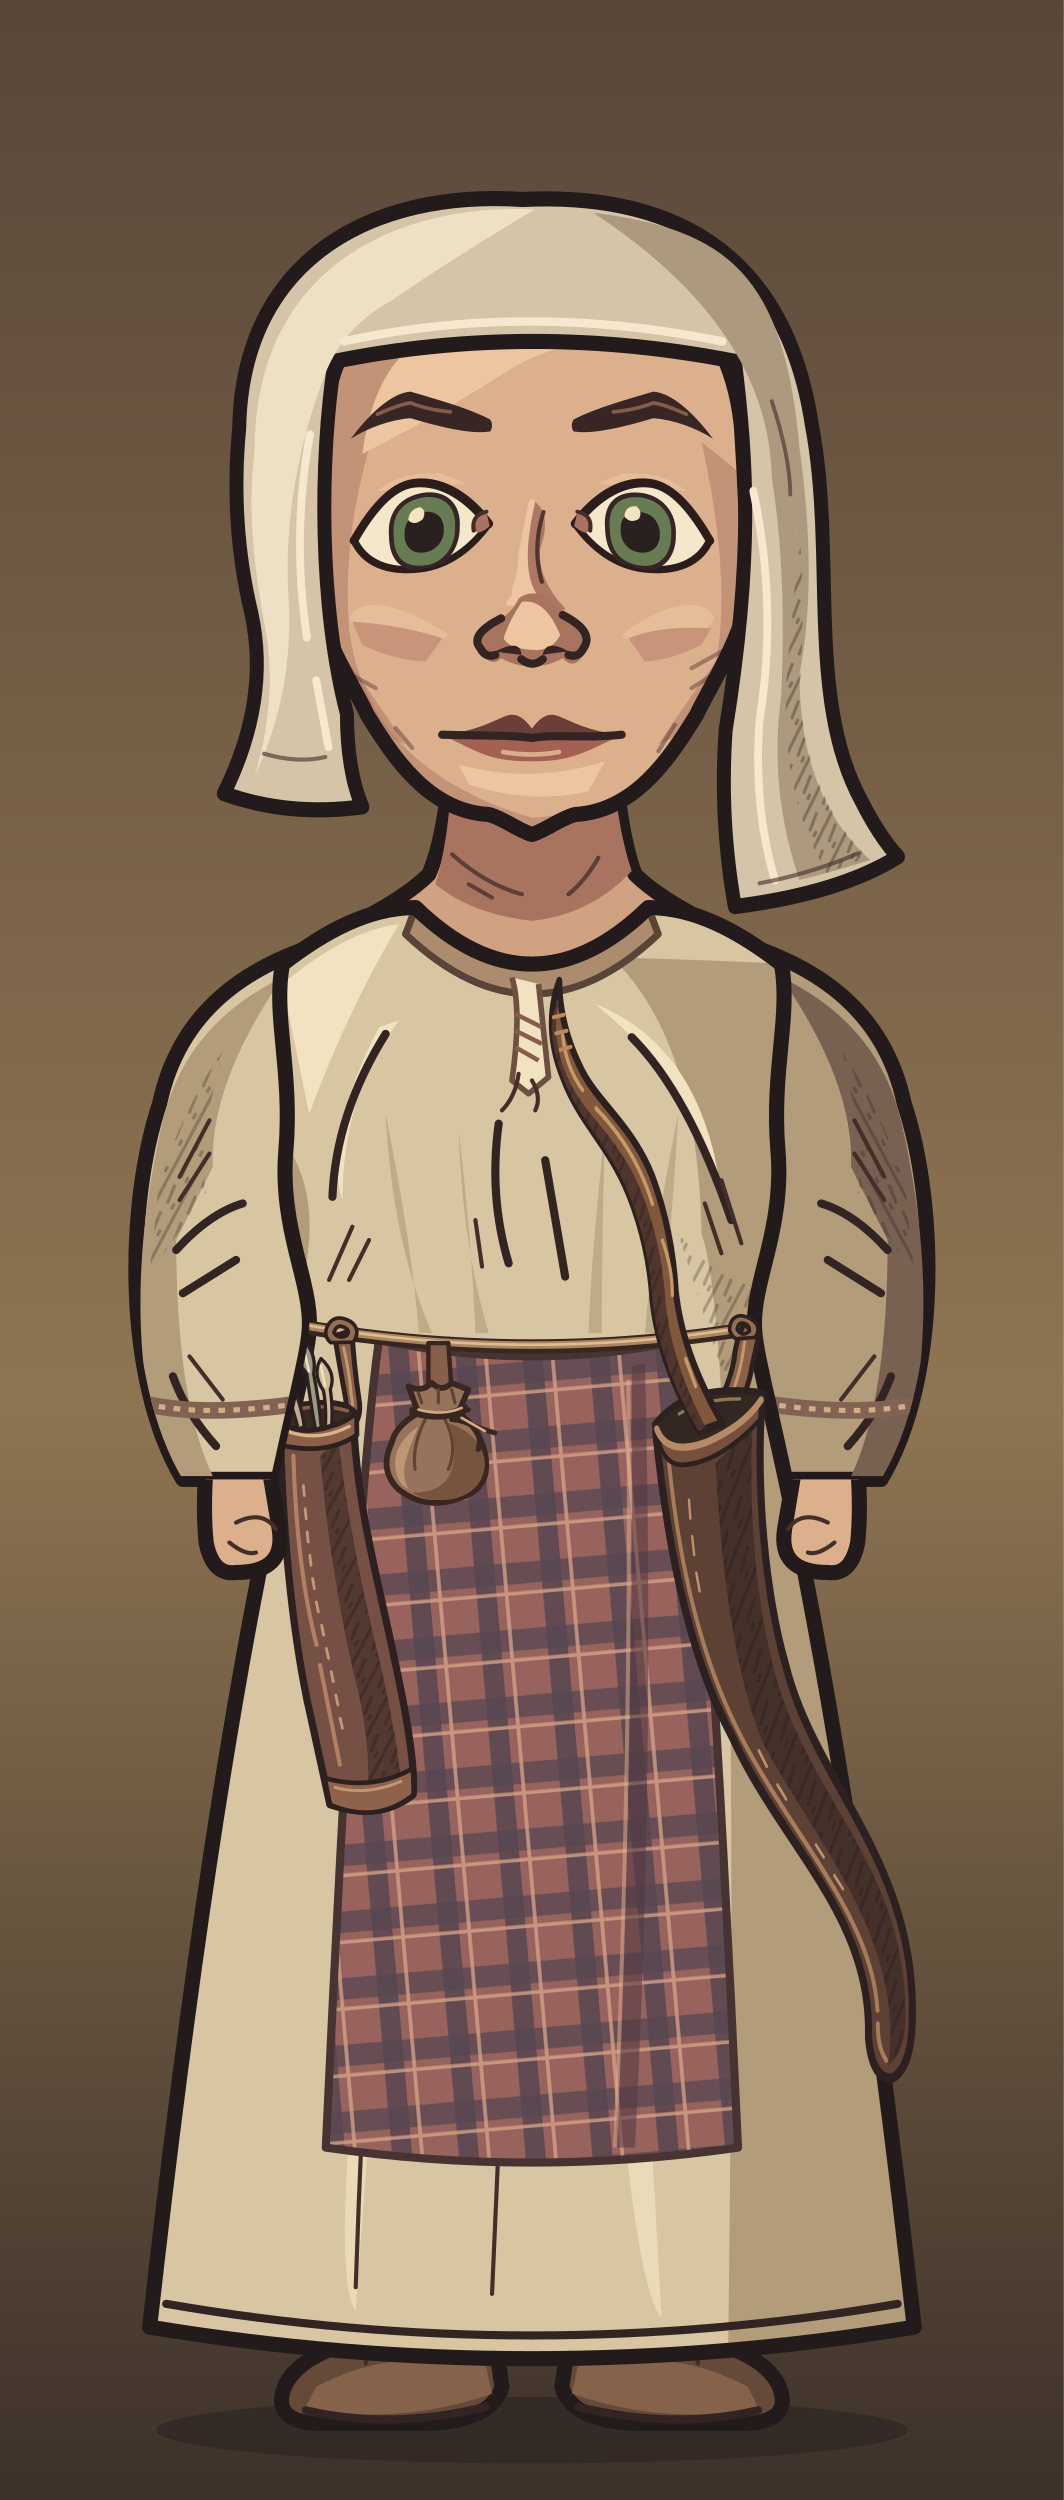
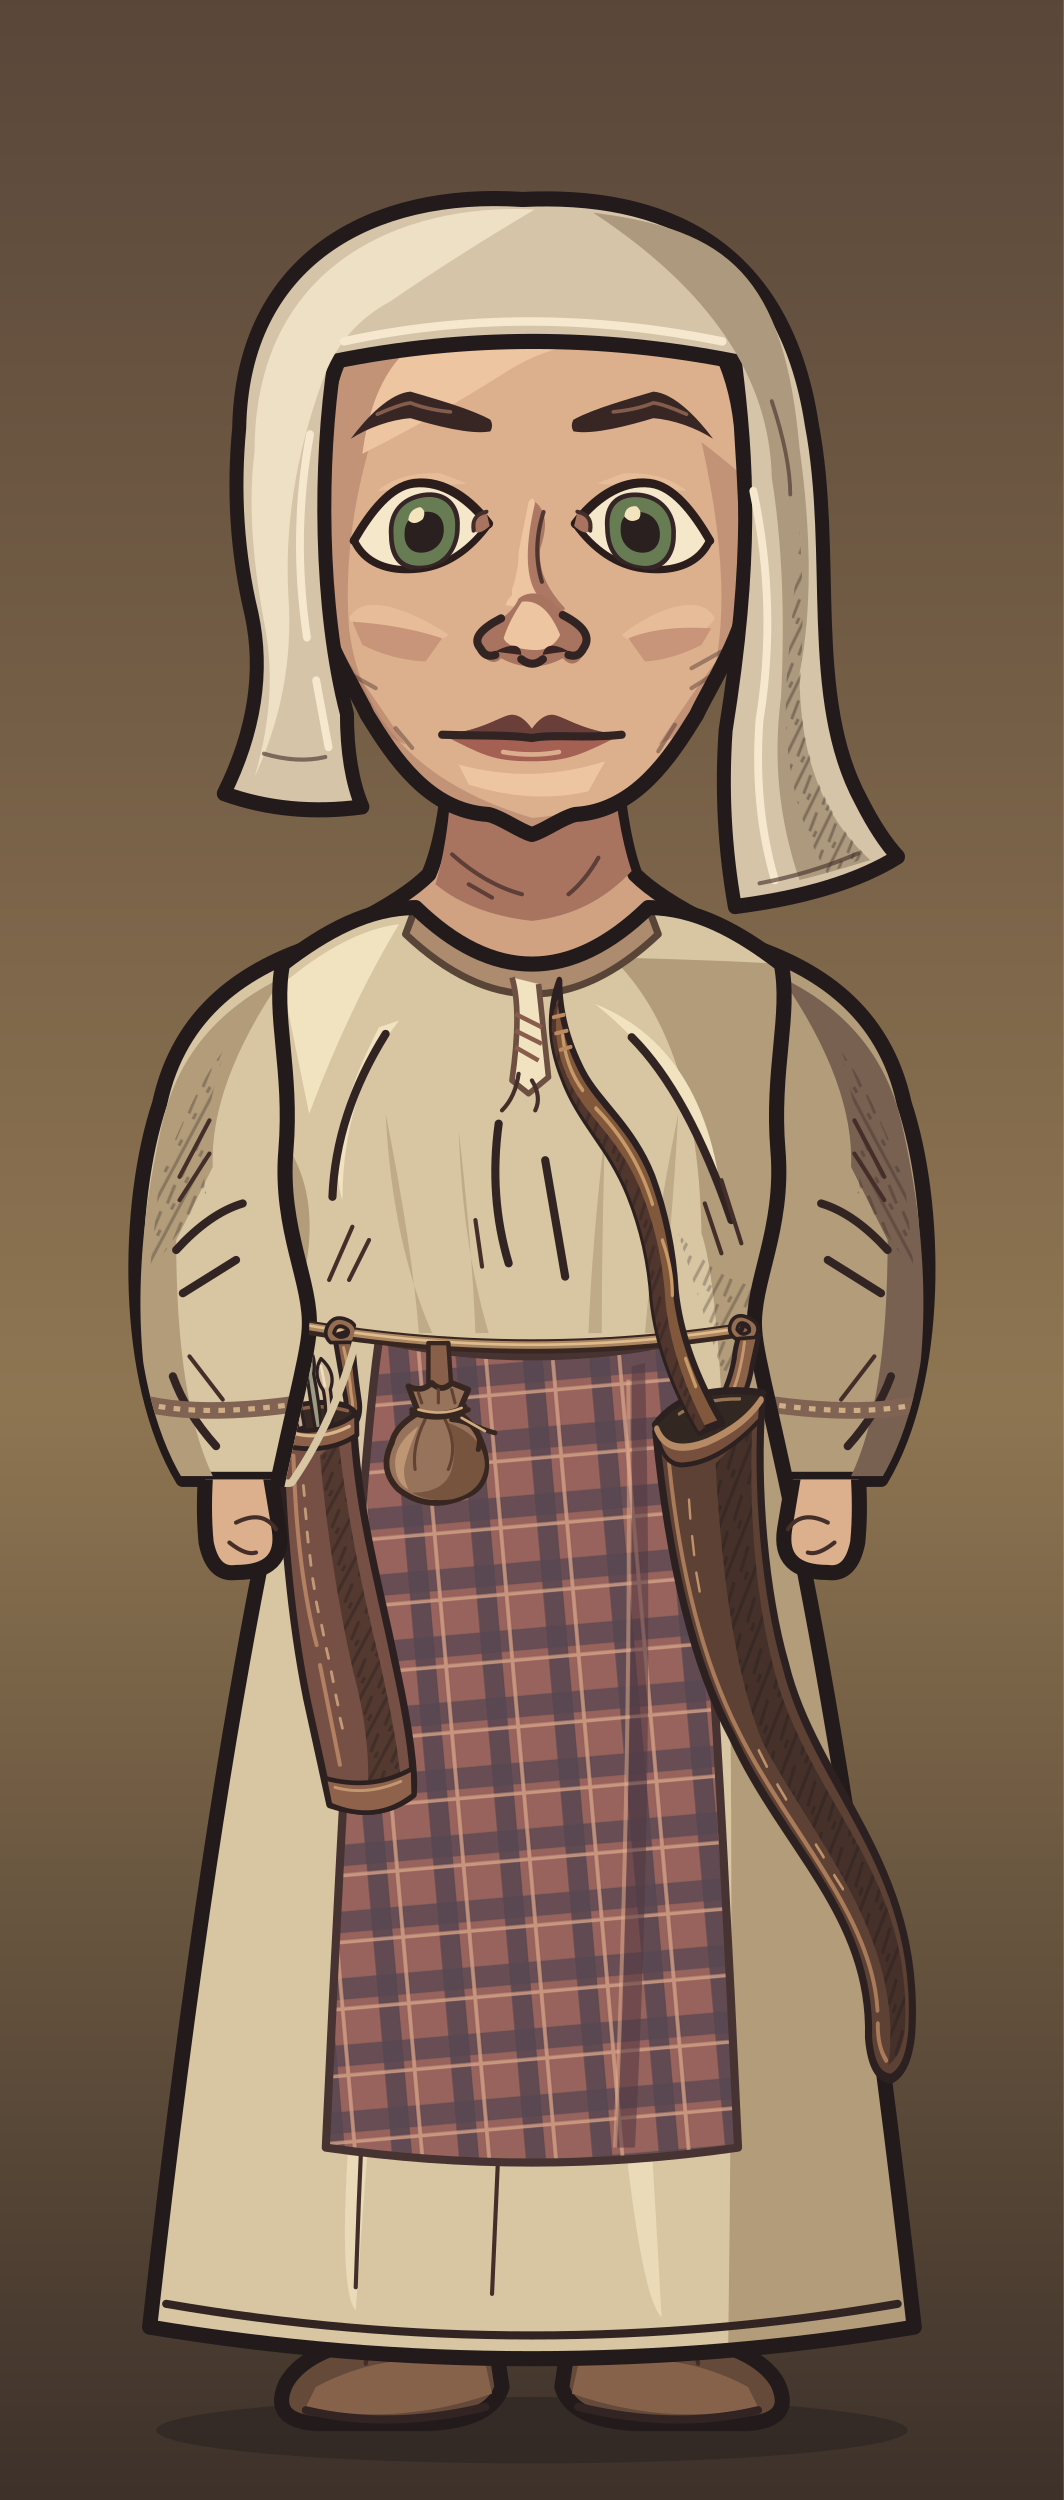
<svg xmlns="http://www.w3.org/2000/svg" xmlns:xlink="http://www.w3.org/1999/xlink" aria-labelledby="title" width="320" height="752" viewBox="0 0 320 752" role="img" data-belt="none">
  <defs>
    <style>
      .edge {stroke:#231b1b;stroke-width:4.55;stroke-linecap:round;stroke-linejoin:round}
      .seam {fill:none;stroke:#332424;stroke-width:2.45;stroke-linecap:round;stroke-linejoin:round}
      .etch {fill:none;stroke:#442e2a;stroke-width:1.25;stroke-linecap:round}
      .hair-line {fill:none;stroke:#967661;stroke-width:1.45;stroke-linecap:round}
      .white {fill:#f5e7ca;stroke:#2a1d1c;stroke-width:2.65;stroke-linejoin:round}
      .label {fill:#efdfc1;font:600 20px Georgia,serif}
      .muted {fill:#b8aa96;font:13px 'Segoe UI',sans-serif}
      .section {fill:#dcbb8e;font:600 14px 'Segoe UI',sans-serif}
    </style>
    <linearGradient id="umber" x2="0" y2="1" gradientUnits="objectBoundingBox">
      <stop stop-color="#594639" />
      <stop offset=".56" stop-color="#8e7552" />
      <stop offset="1" stop-color="#3c3029" />
    </linearGradient>
    <linearGradient id="ash" x2="0" y2="1" gradientUnits="objectBoundingBox">
      <stop stop-color="#3b423d" />
      <stop offset=".56" stop-color="#7a7d67" />
      <stop offset="1" stop-color="#242b28" />
    </linearGradient>
    <linearGradient id="rose" x2="0" y2="1" gradientUnits="objectBoundingBox">
      <stop stop-color="#51404a" />
      <stop offset=".56" stop-color="#8a6972" />
      <stop offset="1" stop-color="#372c33" />
    </linearGradient>
    <pattern id="paper-grain" width="63" height="57" patternUnits="userSpaceOnUse">
      <path d="M1 16l2-1m21-4 5-2m16 7 6-1M12 32l3-1m16 11 4-1m20-14 4 1M4 51l5-1m41 0 9-2" fill="none" stroke="#231a1b" stroke-width=".85" opacity=".19" />
      <path d="M4 5l9-1m29 2 2-1M1 40l4-1m12 9 1-1m21-23 4-1m9 12 5-2" fill="none" stroke="#f0dbb5" stroke-width=".85" opacity=".23" />
      <path d="M16 19h.6m13-3h.7m28 6h.7m-39 15h.6m23 4h.6m-12 11h.7m29-39h.7" fill="none" stroke="#21191a" stroke-width="1.2" opacity=".28" stroke-linecap="round" />
    </pattern>
    <pattern id="ink-lines" width="7" height="9" patternUnits="userSpaceOnUse" patternTransform="rotate(28)">
      <path d="M1 -2V10m2.8-8 .6 6m1.9-1v5" stroke="#271d1d" stroke-width=".95" fill="none" opacity=".65" />
    </pattern>
    <radialGradient id="vignette" cx=".5" cy=".39" r=".72">
      <stop offset=".47" stop-color="#20191c" stop-opacity="0" />
      <stop offset="1" stop-color="#20191c" stop-opacity=".48" />
    </radialGradient>
    <g id="firs" fill="currentColor">
      <path d="M10 439Q15 379 12 300L9 220 15 146 15 54 19 80 21 147 28 230 25 326 29 439Z" />
      <path d="M17 169Q27 174 45 174L57 169 49 179 27 187 17 185                M18 194Q29 196 52 192L63 183 56 194 26 205 16 207                M15 225Q46 230 67 218L77 206 71 223 42 238 18 241                M17 252Q48 255 78 245L91 230 84 249 52 266 20 269                M14 282Q40 281 71 278L88 261 84 281 57 291 19 298                M19 312Q43 316 69 310L88 299 84 310 58 322 22 325" />
      <path d="M6 312 0 315V284L11 285M0 266 13 270V250L0 249M0 220 15 221 15 206 0 202                M0 180 16 181V167L0 165M0 141 15 150V138L0 133M0 112 17 127V118L0 104" />
      <path d="M64 440Q55 380 58 324L59 258 63 217 68 222 65 266 68 328 76 440Z                M63 291Q78 294 89 282L100 267 96 283 81 301 62 307                M63 323Q80 323 106 304L98 321 68 339                M63 316Q44 306 37 293L41 307 64 329Z" />
    </g>
    <g id="brambles" fill="none" stroke="currentColor" stroke-linecap="round" stroke-linejoin="round">
      <path stroke-width="3.8" d="M9 440Q13 401 21 380T26 333m-8 57Q39 375 43 352m-28 46Q6 377 0 376M41 440Q41 402 63 385m-20 44q26-6 39-30" />
      <path stroke-width="2" d="M23 364l14-13m-12 4-7-15m20 29 17-4m-15-1 1-11m13 49 2-17m2 14 18-5m-34 32q-12-10-17-10" />
    </g>
    <g id="night-scratches" fill="none" stroke="currentColor" stroke-width="1.2" stroke-linecap="round">
      <path d="M16 113q32-11 54-8m-30 9 16-3m184-40q19-4 44 1m-11 7 19 4                M24 335q33-3 68-16m-44 16 26-4m164-9q31 5 60-3m-39 8 38-3                M27 391q22-6 52-5m168 14q28-8 57-8m-40 11 24-4                M55 178l18-6m177 36 17 3m-12-4 17-1" />
    </g>
    <g id="shirt-setting">
      <rect width="320" height="440" fill="url(#umber)" />
      <path d="M50 217q24 8 64 1l-15 7-56 6m176-90q39-13 70-5l-26 4 28 2-64 6" fill="#856c54" opacity=".5" />
      <use xlink:href="#firs" style="color:#342827" opacity=".52" transform="translate(-26 8)" />
      <use xlink:href="#firs" style="color:#413128" opacity=".58" transform="translate(340 101) scale(-1 .81)" />
      <use xlink:href="#night-scratches" style="color:#dfbb87" opacity=".28" />
      <use xlink:href="#brambles" style="color:#291f22" opacity=".71" />
      <rect width="320" height="440" fill="url(#vignette)" />
      <rect width="320" height="440" fill="url(#paper-grain)" />
    </g>
    <g id="armor-setting">
      <rect width="320" height="440" fill="url(#ash)" />
      <path d="M42 173q49-4 68 3l-43 6 25 3-49 4m151 35q47 10 104-6l-26 14-62 8Z" fill="#707764" opacity=".48" />
      <use xlink:href="#firs" style="color:#27312c" opacity=".64" transform="translate(-36 30)" />
      <use xlink:href="#firs" style="color:#303833" opacity=".75" transform="translate(324 45) scale(-.86 1.03)" />
      <use xlink:href="#brambles" style="color:#252a27" opacity=".62" transform="translate(319 10) scale(-1 1)" />
      <use xlink:href="#night-scratches" style="color:#d8d8a9" opacity=".28" transform="translate(-2 21)" />
      <rect width="320" height="440" fill="url(#vignette)" />
      <rect width="320" height="440" fill="url(#paper-grain)" />
    </g>
    <g id="woman-setting">
      <rect width="320" height="440" fill="url(#rose)" />
      <path d="M44 235q40-4 76-1l-20 6-36 2 19 3-44 5m183-50q35 3 60-3l-24 9-31 2" fill="#775d65" opacity=".6" />
      <use xlink:href="#firs" style="color:#3b2b34" opacity=".58" transform="translate(-20 84) scale(.86 .91)" />
      <use xlink:href="#firs" style="color:#3d2e39" opacity=".68" transform="translate(327 54) scale(-.85 .98)" />
      <path d="M300 440q-2-82-6-173l-9-103 7-35 12 42 9 98 7 171Z                M294 195q-10-18-25-24l-15-1 13-4 11 2 18 15                M285 162q-13-22-34-27l-7 4 7-11 17 4 20 17                M303 242q-18-23-36-27l-13 3 15-9 11 2 21 15" fill="#3a2b33" opacity=".64" />
      <use xlink:href="#brambles" style="color:#2d2229" opacity=".8" transform="translate(12 6)" />
      <use xlink:href="#night-scratches" style="color:#e1b8a8" opacity=".28" transform="translate(0 7)" />
      <rect width="320" height="440" fill="url(#vignette)" />
      <rect width="320" height="440" fill="url(#paper-grain)" />
    </g>
    <pattern id="mail-rings" width="14" height="13" patternUnits="userSpaceOnUse" patternTransform="rotate(-7)">
      <path d="M-1 2q3-3 6 0 1 3-2 5Q0 8-1 5M6 2q3-3 6 0 1 3-2 5Q7 8 6 5M3 8q3-3 6 0 1 3-2 5-3 1-4-2M10 8q3-3 6 0" fill="none" stroke="#2d2c28" stroke-width="1.6" stroke-linecap="round" />
      <path d="M-.5 4q1.5-2 3-1m5 1q1.4-2 3-1M4 10q1.5-2 3-1m4 1q1.4-2 3-1" fill="none" stroke="#9a9b87" stroke-width="1.12" opacity=".78" stroke-linecap="round" />
    </pattern>
    <pattern id="armor-plates" width="47" height="24" patternUnits="userSpaceOnUse" patternTransform="translate(4 4) rotate(2)">
      <path d="M1 0l21 .7 1 18-3 3-17-1-1-4Zm24 1 19-1 2 15-3 7-19-2Z" fill="#85867a" stroke="#352e2a" stroke-width="1.75" stroke-linejoin="round" />
      <path d="M2 2l18 .2-.2 4L5 7 4 17Zm24 0 16-1 1 4-14 2-3 10Z" fill="#a9a58d" />
      <path d="M19 4l4 14-3 3-16-1 13-4Zm22 2 4 10-2 5-17-1 13-4Z" fill="#62655f" />
      <path d="M7 7l1-.5m6 12 3-2m16-7 5-1m-7 5 4-2" fill="none" stroke="#d0c0a0" stroke-width=".9" opacity=".76" />
      <path d="M6 12q2-2 2.7 1-1 2.2-2.7.5Zm12 1q1.8-2 2.4.6-1 2.6-2.5.8Zm11 1q1-2.2 2.8-1-.2 2.9-2.8 2.1Zm12-2q2.2-1.4 2.3.8-1 2.3-2.3.5Z" fill="#3c342d" />
    </pattern>
    <clipPath id="portrait-frame">
      <rect width="320" height="752" />
    </clipPath>
    <clipPath id="wardrobe-torso-mask">
      <path d="M125 273 C111 273 98 280 85 290 C82 305 88 322 86 346 C84 370 94 386 93 400 C92 418 70 476 45 700 Q160 719 275 700 C250 476 228 418 227 400 C226 386 236 370 234 346 C232 322 238 305 235 290 C222 280 209 273 195 273 Q160 307 125 273Z" />
    </clipPath>
    <clipPath id="wardrobe-sleeve-mask">
      <path d="M96 284C74 291 54 304 48 332C38 362 37 415 55 445H87Q114 406 114 336Z" />
    </clipPath>
    <clipPath id="face-shape-clip">
      <path d="M 160 73 C 191 73 219 90 223 128 C 224 143 225 164 225 177 C 225 189 213.19 207 209.55 215 C 201.55 228 191 244 173 245 C 169 246 163.6 250 160 251 C 156.4 250 151 246 147 245 C 129 244 118.45 228 110.45 215 C 106.81 207 95 189 95 177 C 95 164 96 143 97 128 C 101 90 129 73 160 73 Z" />
    </clipPath>
    <clipPath id="face-features-eye-left">
      <path d="M-21 0 C-16 -8 -10 -15 -3 -15 C6 -15 14 -8 19.5 0 C14 7 7 11 -1 11 C-11 11 -18 7 -21 0Z" />
    </clipPath>
    <clipPath id="face-features-eye-right">
      <path d="M-21 0 C-16 -8 -10 -15 -3 -15 C6 -15 14 -8 19.5 0 C14 7 7 11 -1 11 C-11 11 -18 7 -21 0Z" />
    </clipPath>
    <clipPath id="face-features-nose-bridge">
      <path d="M154 144H167V179L172 185V187H149V185L154 179Z" />
    </clipPath>
    <clipPath id="full-costume-hands-clip">
      <rect x="0" y="445" width="320" height="307" />
    </clipPath>
    <mask id="quiver-behind-sleeve" maskUnits="userSpaceOnUse" x="0" y="0" width="320" height="752">
      <rect fill="white" x="0" y="0" width="320" height="752" />
-       <path d="M96 284C74 291 54 304 48 332C38 362 37 415 55 445H87Q114 406 114 336Z" fill="black" stroke="black" stroke-width="3.2" />
-       <path d="M125 273 C111 273 98 280 85 290 C82 305 88 322 86 346 C84 370 94 386 93 400 C92 418 70 476 45 700 Q160 719 275 700 C250 476 228 418 227 400 C226 386 236 370 234 346 C232 322 238 305 235 290 C222 280 209 273 195 273 Q160 307 125 273Z" fill="white" />
+       <path d="M96 284C74 291 54 304 48 332C38 362 37 415 55 445H87Q114 406 114 336Z" fill="black" class="edge" style="stroke:black" />
+       <g clip-path="url(#quiver-sleeve-interior)">
+         <path d="M125 273 C111 273 98 280 85 290 C82 305 88 322 86 346 C84 370 94 386 93 400 C92 418 70 476 45 700 Q160 719 275 700 C250 476 228 418 227 400 C226 386 236 370 234 346 C232 322 238 305 235 290 C222 280 209 273 195 273 Q160 307 125 273Z" fill="white" class="edge" style="stroke:black" />
+       </g>
    </mask>
+     <clipPath id="quiver-sleeve-interior">
+       <path d="M96 284C74 291 54 304 48 332C38 362 37 415 55 445H87Q114 406 114 336Z" />
+     </clipPath>
  </defs>
  <g data-part="full-costume">
    <rect width="320" height="752" fill="url(#umber)" />
    <ellipse cx="160" cy="731" rx="113" ry="10" fill="#261f20" opacity=".5" />
    <g>
      <g transform="translate(9 0)">
        <path d="M99 689Q119 683 138 691L142 718Q139 728 120 729H86Q72 728 77 717Q82 708 99 704Z" fill="#654939" class="edge" />
        <path d="M86 718Q108 706 137 711L139 720Q110 730 83 724Z" fill="#87624a" />
        <path d="M101 711L103 700Q115 704 136 707" class="etch" />
        <path d="M83 725Q108 731 137 724" class="seam" />
      </g>
    </g>
    <g transform="translate(320 0) scale(-1 1)">
      <g transform="translate(9 0)">
        <path d="M99 689Q119 683 138 691L142 718Q139 728 120 729H86Q72 728 77 717Q82 708 99 704Z" fill="#654939" class="edge" />
        <path d="M86 718Q108 706 137 711L139 720Q110 730 83 724Z" fill="#87624a" />
        <path d="M101 711L103 700Q115 704 136 707" class="etch" />
        <path d="M83 725Q108 731 137 724" class="seam" />
      </g>
    </g>
  </g>
  <g clip-path="url(#portrait-frame)">
    <g data-part="neck">
      <g id="face-shape-neck">
        <path d="M 136 219 Q 135 249 129 263 Q 122 270 106 278 L 123 301 197 301 214 278 Q 198 270 191 263 Q 186 250 184 219 Z" fill="#d0a282" class="edge" />
        <path d="M 136 224 184 224 Q 185 247 190 262 Q 178 275 160 277 Q 142 275 131 266 Q 136 249 136 224 Z" fill="#a87460" />
        <path d="M 136 257 q 10 9 21 12 m -16 -3 7 4 m 32 -12 q -4 7 -9 11" class="etch" opacity=".75" />
      </g>
    </g>
    <g id="wardrobe-outfit-nw_nov_womens_rubakha" data-outfit="nw_nov_womens_rubakha">
      <path d="M96 284C74 291 54 304 48 332C38 362 37 415 55 445H87Q114 406 114 336Z" fill="#d8c6a3" class="edge" data-part="sleeve-outline" data-side="left" />
      <g data-part="sleeve-left" clip-path="url(#wardrobe-sleeve-mask)">
        <path d="M49 337 Q56 308 85 294 Q63 326 64 351 L53 373 Q53 421 64 444 H50 Q35 397 49 337Z" fill="#b29c7a" />
        <path d="M48 354 Q59 326 68 315 Q59 342 62 359 L45 383Z" fill="url(#ink-lines)" opacity=".44" />
        <path d="M53 376 q10 -11 20 -14 m-18 27 16 -10 M52 414 q4 11 13 21" class="seam" />
        <path d="M54 354 l9 -17 m-9 24 9 -14 m-6 61 10 13" class="etch" />
        <path d="M39 421 Q61 428 103 420" fill="none" stroke="#806352" stroke-width="5" />
        <path d="M39 421 Q61 428 103 420" fill="none" stroke="#d0af86" stroke-width="1.55" stroke-dasharray="2 2.5" />
      </g>
      <g transform="translate(320 0) scale(-1 1)">
        <path d="M96 284C74 291 54 304 48 332C38 362 37 415 55 445H87Q114 406 114 336Z" fill="#b29c7a" class="edge" data-part="sleeve-outline" data-side="right" />
        <g data-part="sleeve-right" clip-path="url(#wardrobe-sleeve-mask)">
          <path d="M49 337 Q56 308 85 294 Q63 326 64 351 L53 373 Q53 421 64 444 H50 Q35 397 49 337Z" fill="#786151" />
          <path d="M48 354 Q59 326 68 315 Q59 342 62 359 L45 383Z" fill="url(#ink-lines)" opacity=".44" />
          <path d="M53 376 q10 -11 20 -14 m-18 27 16 -10 M52 414 q4 11 13 21" class="seam" />
          <path d="M54 354 l9 -17 m-9 24 9 -14 m-6 61 10 13" class="etch" />
          <path d="M39 421 Q61 428 103 420" fill="none" stroke="#806352" stroke-width="5" />
          <path d="M39 421 Q61 428 103 420" fill="none" stroke="#d0af86" stroke-width="1.55" stroke-dasharray="2 2.5" />
        </g>
      </g>
      <path d="M125 273 C111 273 98 280 85 290 C82 305 88 322 86 346 C84 370 94 386 93 400 C92 418 70 476 45 700 Q160 719 275 700 C250 476 228 418 227 400 C226 386 236 370 234 346 C232 322 238 305 235 290 C222 280 209 273 195 273 Q160 307 125 273Z" fill="#d8c6a3" />
      <g data-part="torso" clip-path="url(#wardrobe-torso-mask)">
        <path d="M85 296 Q104 280 120 278 Q105 303 93 335Z" fill="#f2e3c0" />
        <path d="M184 288 Q222 289 235 290 L280 710 H219 Q223 405 211 371 Q210 313 184 288Z" fill="#b29c7a" />
        <path d="M86 344 Q96 359 92 381 L77 402 L69 359Z" fill="#b29c7a" />
        <path d="M204 371 Q220 390 232 386 L231 416 L217 412Z" fill="url(#ink-lines)" opacity=".42" />
        <path d="M120 307 Q103 329 103 361 Q97 342 114 309Z M179 302 Q209 314 216 353 Q203 321 179 302Z" fill="#f2e3c0" />
        <path d="M133 412Q124 460 107 695Q94 680 133 412Z M174 418Q185 444 199 697Q185 684 174 418Z" fill="#f2e3c0" opacity=".68" />
        <path d="M134 423Q114 480 107 688 M158 447Q157 490 148 690" class="etch" />
        <path d="M50 693Q160 712 270 693" class="seam" />
        <path d="M116 311 Q101 335 100 360 M190 312 Q207 329 220 367 M150 338 q-3 22 3 42 m11 -31 6 35 M184 420q5 12 6 24" class="seam" />
        <path d="M106 369 l-7 16 m12 -12 -6 12 M217 355 l6 19 m-11 -12 5 15 M143 367 l2 14 m65 44 4 13" class="etch" />
        <path d="M125 273 Q160 307 195 273 l3 8 Q160 317 122 281Z" fill="#ad8b6f" stroke="#594538" stroke-width="2.15" stroke-linejoin="round" />
        <path d="M154 294Q157 304 154 325l5 4 6-5-3-28" fill="#f2e3c0" stroke="#6d5042" stroke-width="1.7" stroke-linejoin="round" />
        <path d="M155 305l8 4m-8 1 8 4m-8 1 7 4" fill="none" stroke="#885d4b" stroke-width="1.35" />
        <path d="M156 323Q155 330 151 334 M160 325Q163 330 161 334" class="etch" />
        <path d="M116 335 Q124 375 126 401 L130 401 Q118 374 116 335Z" fill="#b29c7a" opacity="0.66" />
        <path d="M138 340 Q142 375 143 401 L147 401 Q139 374 138 340Z" fill="#b29c7a" opacity="0.66" />
        <path d="M182 340 Q178 375 177 401 L181 401 Q181 374 182 340Z" fill="#b29c7a" opacity="0.66" />
        <path d="M204 335 Q196 375 194 401 L198 401 Q202 374 204 335Z" fill="#b29c7a" opacity="0.66" />
        <g data-part="checked-waist-panel">
          <defs>
            <pattern id="wardrobe-nw-checked-waist-panel-weave" width="20" height="20" patternUnits="userSpaceOnUse" patternTransform="rotate(-5)">
              <rect width="20" height="20" fill="#98635c" />
              <path d="M4 0V20" fill="none" stroke="#564550" stroke-width="6" opacity="0.84" />
              <path d="M0 5H20" fill="none" stroke="#564550" stroke-width="6.5" opacity="0.72" />
              <path d="M10 0V20 M0 11H20" fill="none" stroke="#d5a186" stroke-width="1.1" opacity="0.78" />
            </pattern>
          </defs>
          <path d="M114 403 Q160 413 206 403 Q213 452 222 646 Q160 655 98 646 Q107 452 114 403Z" fill="url(#wardrobe-nw-checked-waist-panel-weave)" stroke="#473331" stroke-width="2.45" stroke-linejoin="round" />
          <path d="M190 411Q191 529 185 646h6Q197 530 194 410Z" fill="#4f3540" opacity="0.54" />
          <path d="M189 415Q190 530 185 646" fill="none" stroke="#e0ab8c" stroke-width="1.2" opacity="0.53" />
        </g>
      </g>
      <path d="M125 273 C111 273 98 280 85 290 C82 305 88 322 86 346 C84 370 94 386 93 400 C92 418 70 476 45 700 Q160 719 275 700 C250 476 228 418 227 400 C226 386 236 370 234 346 C232 322 238 305 235 290 C222 280 209 273 195 273 Q160 307 125 273Z" fill="none" class="edge" />
    </g>
    <g id="face-shape">
      <path d="M 160 73 C 191 73 219 90 223 128 C 224 143 225 164 225 177 C 225 189 213.19 207 209.55 215 C 201.55 228 191 244 173 245 C 169 246 163.6 250 160 251 C 156.4 250 151 246 147 245 C 129 244 118.45 228 110.45 215 C 106.81 207 95 189 95 177 C 95 164 96 143 97 128 C 101 90 129 73 160 73 Z" fill="#dcb08c" />
      <g clip-path="url(#face-shape-clip)">
        <path d="M 70 141 Q 104 91 123 103 Q 102 148 105 189 Q 110 231 160 246 Q 192 244 211 214 Q 223 186 211 133 Q 235 151 250 174 L 250 265 70 265 Z" fill="#c39377" />
        <path d="M 109 136.5 Q 114 99 142 98 Q 173 89 195 107 Q 174 98 152 112 Q 130 126 109 136.5 Z" fill="#edc5a0" />
        <g transform="translate(160 0) scale(-1 1)">
          <path d="M 25 191 C 37 183 51 178 55 186 C 51 193 34 197.667 25 191 Z" fill="#edc5a0" opacity=".605" />
          <path d="M 27 192 Q 39 188 54 187 L 51 194 Q 42 198.5 32 199 Z" fill="#c9957a" />
          <path d="M 56 198 Q 48 209 38 224 Q 52 218 62 202 Z" fill="#a87460" opacity=".51" />
        </g>
        <g transform="translate(160 0) scale(1 1)">
          <path d="M 27 191 C 37 183 51 178 55 186 C 51 193 34 197.667 27 191 Z" fill="#edc5a0" opacity=".605" />
          <path d="M 29 192 Q 39 188 54 189 L 51 194 Q 42 198.5 34 199 Z" fill="#c9957a" />
          <path d="M 56 198 Q 48 209 38 224 Q 52 218 62 202 Z" fill="#a87460" opacity=".51" />
        </g>
        <path d="M 92 183 Q 99 211 120 232 L 132 247 119 248 Q 98 234 85 212 Z M 229 184 Q 224 217 203 241 L 193 250 209 247 Q 230 233 240 211 Z" fill="url(#ink-lines)" opacity=".42" />
        <path d="M 138 230 Q 160 236 182 229 L 177 238 Q 160 242 141 236 Z" fill="#edc5a0" />
        <path d="M 104 202 l 9 5 m -8 1 6 4 m 97 -11 9 -5 m -9 11 8 -5 m -97 17 5 6 m 74 1 5 -8" class="etch" opacity=".42" />
      </g>
      <path d="M 160 73 C 191 73 219 90 223 128 C 224 143 225 164 225 177 C 225 189 213.19 207 209.55 215 C 201.55 228 191 244 173 245 C 169 246 163.6 250 160 251 C 156.4 250 151 246 147 245 C 129 244 118.45 228 110.45 215 C 106.81 207 95 189 95 177 C 95 164 96 143 97 128 C 101 90 129 73 160 73 Z" fill="none" class="edge" />
    </g>
    <g clip-path="url(#face-shape-clip)">
      <g data-part="eyes">
        <g transform="matrix(1 -0.12 0 1 127.5 160)">
          <path d="M-14 -14 Q-7 -19 5 -17 L13 -13" fill="#edc5a0" opacity=".65" />
          <path d="M-21 0 C-16 -8 -10 -15 -3 -15 C6 -15 14 -8 19.5 0 C14 7 7 11 -1 11 C-11 11 -18 7 -21 0Z" class="white" style="stroke-width:2.15" />
          <g clip-path="url(#face-features-eye-left)">
            <g transform="translate(0 0) scale(1 1)">
              <path d="M-9.8 0 C-10.4 -7 -6.6 -10.9 0 -11.1 C6.1 -11.2 10.5 -7 10.1 -.3 C10.2 5.9 6.4 11 0 10.8 C-6.1 10.7 -9.7 7.2 -9.8 0Z" fill="#687c54" stroke="#352526" stroke-width="1.4" />
              <path d="M-5.8 -.2C-5.9-3.8-3.5-6 .1-6 3.8-6 6-3.6 6 .1 6 3.9 3.3 6.3-.2 6.2-3.9 6.1-6 3.3-5.8-.2Z" fill="#2a2020" />
              <path d="M-4.7-4.1Q-4.4-7.4-1.1-7.6 .9-6.3-.3-3.9-2.9-2-4.7-4.1Z" fill="#f3e4bd" />
            </g>
          </g>
          <path d="M-21 0 C-16 -8 -10 -15 -3 -15 C6 -15 14 -8 19.5 0" fill="none" stroke="#2a1d1c" stroke-width="2.65" stroke-linecap="round" />
          <path d="M18.8 -3.8 Q14.2 -3.4 15 1.4 Q16.5 3.2 19.8 .6Z" fill="#a87460" />
          <path d="M18.8 -3.8 Q14.2 -3.4 15 1.4" class="etch" />
        </g>
        <g transform="matrix(-1 -0.12 0 1 192.5 160)">
          <path d="M-14 -14 Q-7 -19 5 -17 L13 -13" fill="#edc5a0" opacity=".65" />
          <path d="M-21 0 C-16 -8 -10 -15 -3 -15 C6 -15 14 -8 19.5 0 C14 7 7 11 -1 11 C-11 11 -18 7 -21 0Z" class="white" style="stroke-width:2.15" />
          <g clip-path="url(#face-features-eye-right)">
            <g transform="translate(0 0) scale(-1 1)">
              <path d="M-9.8 0 C-10.4 -7 -6.6 -10.9 0 -11.1 C6.1 -11.2 10.5 -7 10.1 -.3 C10.2 5.9 6.4 11 0 10.8 C-6.1 10.7 -9.7 7.2 -9.8 0Z" fill="#687c54" stroke="#352526" stroke-width="1.4" />
              <path d="M-5.8 -.2C-5.9-3.8-3.5-6 .1-6 3.8-6 6-3.6 6 .1 6 3.9 3.3 6.3-.2 6.2-3.9 6.1-6 3.3-5.8-.2Z" fill="#2a2020" />
              <path d="M-4.7-4.1Q-4.4-7.4-1.1-7.6 .9-6.3-.3-3.9-2.9-2-4.7-4.1Z" fill="#f3e4bd" />
            </g>
          </g>
          <path d="M-21 0 C-16 -8 -10 -15 -3 -15 C6 -15 14 -8 19.5 0" fill="none" stroke="#2a1d1c" stroke-width="2.65" stroke-linecap="round" />
          <path d="M18.8 -3.8 Q14.2 -3.4 15 1.4 Q16.5 3.2 19.8 .6Z" fill="#a87460" />
          <path d="M18.8 -3.8 Q14.2 -3.4 15 1.4" class="etch" />
        </g>
      </g>
      <g data-part="brows">
        <g transform="matrix(1 0 0 1 127.5 129)">
          <path d="M-22 3 C-17 -3.76 -10 -10.8 -4 -11.2 C3 -9.1 14 -6.1 20 -2.76 Q21 -1 20 0.76 C14 1.9 3 -1.1 -4 -3.2 C-10 -2.8 -17 -0.24 -22 3Z" fill="#382625" />
          <path d="M-14 -4.4 Q-7 -7.5 -4 -7.8 Q1 -5.8 8 -5.1" fill="none" stroke="#835c4b" stroke-width="1.1" stroke-linecap="round" />
        </g>
        <g transform="matrix(-1 0 0 1 192.5 129)">
          <path d="M-22 3 C-17 -3.76 -10 -10.8 -4 -11.2 C3 -9.1 14 -6.1 20 -2.76 Q21 -1 20 0.76 C14 1.9 3 -1.1 -4 -3.2 C-10 -2.8 -17 -0.24 -22 3Z" fill="#382625" />
          <path d="M-14 -4.4 Q-7 -7.5 -4 -7.8 Q1 -5.8 8 -5.1" fill="none" stroke="#835c4b" stroke-width="1.1" stroke-linecap="round" />
        </g>
      </g>
      <g data-part="nose">
        <g clip-path="url(#face-features-nose-bridge)">
          <path d="M159 151 Q161 148 161 154 Q157 169 162 177 L158 183 152 182 Q156 174 156 166Z" fill="#edc5a0" />
          <path d="M161 151 Q166 155 162.5 165 Q161.5 174 170 183 L167 187 161 178 Q156.5 170 161 151Z" fill="#a87460" opacity=".93" />
          <path d="M163.5 154 Q160 165 163 175" class="etch" opacity=".9" />
        </g>
        <path d="M156 180 Q160 177 165 180 C167 182 169.28 184 174 188 Q178 192 176 196 Q173 202 169.28 198 Q160 203 150.72 198 Q148 201 144 196 Q142 192 146 189 Q154 185 156 180Z" fill="#a87460" />
        <path d="M157 181 Q164 180 168.5 191 Q165.95 196 160 195.5 Q152.775 195 151.5 192 Q153 187 157 181Z" fill="#edc5a0" />
        <path d="M150.72 186 Q141 191 144.5 195 Q146 198 149 197 M169.28 185 Q179 190 175.5 195 Q174 198 171 197" class="seam" />
        <path d="M148.8 196 q8 -4 8 1 q-8 -1 -8 -1Z M163.2 197 q1 -5 8 -1 q-2 0 -8 1Z" fill="#3b2524" />
        <path d="M156.8 198.3 Q160.25 201 163.3 198.3" class="seam" />
      </g>
      <g data-part="mouth">
        <path d="M133 221 C145.15 220 151 215 154 215 Q157 215 160 219.2 Q163 215 166 215 C169 215 174.85 220 187 221 C174.85 227 171 229 160 229 C148 229 145.15 227 133 221Z" fill="#a36053" />
        <path d="M133 221 C145.15 220 151 215 154 215 Q157 215 160 219.2 Q163 215 166 215 C169 215 174.85 220 187 221 C174.85 222.25 167 220.7 160 222 C153 221 145.15 221.4 133 221Z" fill="#56322f" opacity=".72" />
        <path d="M133 221 C145.15 221.4 153 221 160 222 C167 220.7 174.85 222.25 187 221" class="seam" />
        <path d="M151.36 226.2 Q160 227.7 168.1 226.2" fill="none" stroke="#edc5a0" stroke-width="1.4" stroke-linecap="round" opacity=".76" />
      </g>
    </g>
    <g id="headgear-nw_nov_plain_veil">
      <g transform="matrix(0.926 0 0 1 11.765 -4.3)">
        <path d="M65 133 C66 82.3 108 61.3 157 64.3 C202 62.3 242 77.3 251 132 C259 171 249 214 267 245 Q273 256 279 262 Q260 273 226 277 Q221 251 223 224 C232 172 230 143 226 113 Q160 101 96 113 C91 143 91 187 100 219 Q100 236 105 247 Q81 250 60 243 Q75 215 69 189 Q62 162 65 133 Z" fill="#d5c4a7" class="edge" />
        <path d="M70 140 C70 84.3 117 65.3 161 67.3 Q136 81 114 95 Q98 103 92 119 Q79 152 81 184 Q83 212 70 238 Q78 213 73 191 Q67 161 70 140 Z" fill="#eee0c5" />
        <path d="M180 68.3 C224 73.3 242 87.3 247 139 Q253 179 247 207 Q247 244 270 263 Q256 267 247 269 Q237 242 241 214 Q243 177 238 148 Q237 103 180 68.3 Z" fill="#ad997d" />
        <path d="M247 164 Q249 190 247 212 Q249 244 269 262 L256 267 Q240 242 243 206 Z" fill="url(#ink-lines)" opacity=".53" />
        <path d="M99 107 Q158 95 222 107 M88 135 Q82 165 87 196 M90 209 L94 229 M232 152 Q240 187 234 221 Q232 247 239 269" fill="none" stroke="#f6e8ce" stroke-width="2.55" stroke-linecap="round" stroke-linejoin="round" />
        <path d="M73 231 Q84 234 93 232 M234 270 Q251 267 266 261 M238 125 Q244 142 244 153" class="etch" opacity=".62" />
      </g>
    </g>
  </g>
  <g data-part="waist-accessories">
    <g data-part="pouch-cord" clip-path="url(#wardrobe-torso-mask)">
      <path d="M85 398Q160 412 235 398" fill="none" stroke="#382721" stroke-width="4.3" stroke-linecap="round" stroke-linejoin="round" data-material-surface="fixed" />
      <path d="M85 397.6Q160 411.6 235 397.6" fill="none" stroke="#ad8660" stroke-width="2.25" stroke-linecap="round" stroke-linejoin="round" data-material-surface="fixed" />
      <path d="M86 397.5Q160 411.5 234 397.5" fill="none" stroke="#ddbd90" stroke-width="0.8" stroke-linecap="round" stroke-linejoin="round" data-material-surface="fixed" />
    </g>
    <g mask="url(#quiver-behind-sleeve)">
      <g data-part="quiver" data-style="leather_covered" transform="translate(102.25 400.85)">
        <g data-part="quiver-hanger">
          <path d="M-1.6 1L3.6-.7Q4.2 10 5.7 19.8Q6.7 25.4 3.8 28.4L.3 27.2Q2.5 23.2 1.6 19.2Q-.1 10-1.6 1Z" fill="#8b6147" stroke="#2c2120" stroke-width="1.5" stroke-linecap="round" stroke-linejoin="round" />
          <path d="M1.1 4.5Q2.8 11.5 3.4 18.7Q4.3 22.7 3.1 24.8" fill="none" stroke="#c3986e" stroke-width="0.9" stroke-linecap="round" stroke-linejoin="round" />
          <path d="M-2.8 3Q-5.4.7-3.4-2.6Q-1.1-5.8 3.3-3.3Q6.5-.8 4 2.9ZM-1.8.1Q-.2 2.2 2.1.8Q3.3-.8.9-1.8Q-1.1-2.5-1.8.1Z" fill="#956e51" stroke="#2c2120" stroke-width="1.1" stroke-linecap="round" stroke-linejoin="round" fill-rule="evenodd" />
        </g>
        <g data-part="quiver-body">
          <path d="M-18 27Q-8 22 4 25C5 52 11 72 17 101Q23 129 22 139Q12 147-3 142L-10 110Q-17 75-18 27Z" fill="#765045" stroke="#2c2120" stroke-width="2.2" stroke-linecap="round" stroke-linejoin="round" />
          <path d="M-.5 32Q3 63 12 99Q19 130 18.5 141Q13 144 8 143Q10 124 4 102Q-3 71-6 37Z" fill="#53392f" />
          <path d="M-.5 32Q3 63 12 99Q19 130 18.5 141Q13 144 8 143Q10 124 4 102Q-3 71-6 37Z" fill="url(#ink-lines)" opacity="0.56" />
          <path d="M-14 37Q-13 71-7 94m1 6 6 30" fill="none" stroke="#b48062" stroke-width="1.22" stroke-linecap="round" stroke-linejoin="round" />
          <path d="M-11 46l.3 3m.25 4 .3 3m.3 4 .3 3m.5 4 .35 3m.5 4 .5 3m.6 4 .6 3m1 4 .6 3m.8 4 .7 3m.8 4 .6 3m.75 4 .65 3m.65 4 .7 3" fill="none" stroke="#c49a76" stroke-width="0.85" stroke-linecap="round" stroke-linejoin="round" />
          <path d="M-4.6 134Q10 138 22 131l.2 8Q11 148-3 142Z" fill="#8e624b" stroke="#2c2120" stroke-width="1.4" stroke-linecap="round" stroke-linejoin="round" />
          <path d="M-1.5 136.8q9.6 2.6 19.8-1.8" fill="none" stroke="#c39670" stroke-width="0.88" stroke-linecap="round" stroke-linejoin="round" />
          <path d="M-18.7 27.2Q-19.4 22.3-9 21.3Q2.3 20 5 24.7Q4 30-5.5 32Q-16.5 32.6-18.7 27.2Z" fill="#382a23" stroke="#2c2120" stroke-width="1.6" stroke-linecap="round" stroke-linejoin="round" />
          <path d="M-16.2 24.5Q-8.2 20.7 2.25 23.5" fill="none" stroke="#8c5f48" stroke-width="1.05" stroke-linecap="round" stroke-linejoin="round" />
          <path d="M-12.5 29Q-14.9 20-17.5 15Q-23.7 11.9-23.2 2.1Q-15.8 7.1-15.1 14.1Q-11.6 21.3-10.7 28.3Z" fill="#c4aa8e" stroke="#2c2120" stroke-width="1" stroke-linecap="round" stroke-linejoin="round" />
          <path d="M-7.4 29Q-9 20-10 12.2Q-14 8.1-12.1 1Q-6.8 5.7-7.9 12.4Q-6.2 21.1-5.6 28.7Z" fill="#9b9a83" stroke="#2c2120" stroke-width="1" stroke-linecap="round" stroke-linejoin="round" />
          <path d="M-4.4 29Q-4 22-5 17.4Q-8.4 12.4-5.7 7.8Q-1 12.1-2.9 17.1Q-2 23.1-2.6 29Z" fill="#d2b897" stroke="#2c2120" stroke-width="1" stroke-linecap="round" stroke-linejoin="round" />
          <path d="M-21.3 5.3Q-18.1 8.2-16.5 13.4m5.4-9.5 1.8 7.8m3.6-1.7 1.2 6.1" fill="none" stroke="#ece0be" stroke-width="0.8" stroke-linecap="round" stroke-linejoin="round" />
          <path d="M-18.7 26Q-13 31.7-2.2 28Q2.1 26.8 5 24L5.1 30.8Q-4 37-17.4 33.9Z" fill="#8c5f48" stroke="#2c2120" stroke-width="1.45" stroke-linecap="round" stroke-linejoin="round" />
          <path d="M-16.5 29.4Q-7.1 33.2 2.8 28.2" fill="none" stroke="#d8b58a" stroke-width="1" stroke-linecap="round" stroke-linejoin="round" />
        </g>
      </g>
    </g>
    <g data-part="bow-case" data-style="plain_leather" transform="translate(225.25 399.702)">
      <g data-part="bow-case-hanger">
        <path d="M-1.5 -1.5L3 2Q1.9 7 1 11Q-.3 20-6 28L-11 25Q-6 18-4.4 9Q-4 4-1.5 -1.5Z" fill="#8b6147" stroke="#2c2120" stroke-width="1.5" stroke-linecap="round" stroke-linejoin="round" />
        <path d="M-1.3 4Q-1.9 9-3.2 14Q-4.8 20-7.8 23.9" fill="none" stroke="#c3986e" stroke-width="0.9" stroke-linecap="round" stroke-linejoin="round" />
        <path d="M-4 3Q-7 .7-5 -2.6Q-3 -5.2 1 -2.7Q4-.7 1.9 2.6ZM-3.5 .2Q-2 2.6.1 .8Q.4 -1-1.3 -1.6Q-3.1 -2.3-3.5 .2Z" fill="#956e51" stroke="#2c2120" stroke-width="1.1" stroke-linecap="round" stroke-linejoin="round" fill-rule="evenodd" />
      </g>
      <g data-part="bow-case-body" transform="translate(0 20) scale(1 1.37) translate(0 -20)">
        <path d="M-28 28Q-18 17 4 21C2 40 5 64 11 79C20 106 52 123 49 160Q48 168 43 170Q37 170 36 161C37 134 10 119-5 95Q-22 72-28 28Z" fill="#5d4134" stroke="#2c2120" stroke-width="2.15" stroke-linecap="round" stroke-linejoin="round" />
        <path d="M1 27C-.2 50 3 69 9 84C21 111 49 126 47 159Q46 165 42 167C47 139 19 117 4 96Q-7 76-10 35Z" fill="#453129" />
        <path d="M1 27C-.2 50 3 69 9 84C21 111 49 126 47 159Q46 165 42 167C47 139 19 117 4 96Q-7 76-10 35Z" fill="url(#ink-lines)" opacity="0.59" />
        <path d="M-24 35Q-19 71-3 94C12 116 37 134 38.7 155m.1 3q-.1 5 2.5 8" fill="none" stroke="#aa7b59" stroke-width="1.16" stroke-linecap="round" stroke-linejoin="round" />
        <path d="M-18 43l.4 4m.55 4 .6 4m.65 4 1 4M3 98l2.4 3.5m3.2 4 2.6 3.2m9 10 2.3 2.7m3.2 4 2.6 3" fill="none" stroke="#c19169" stroke-width="0.72" stroke-linecap="round" stroke-linejoin="round" />
        <path d="M-28.4 26.5Q-18.5 17 4.6 19.5Q2.5 25-12.2 31Q-25.4 35-28.4 26.5Z" fill="#332722" stroke="#2c2120" stroke-width="1.55" stroke-linecap="round" stroke-linejoin="round" />
        <path d="M-21 24.1Q-13.9 20.7-2.7 20.8" fill="none" stroke="#967355" stroke-width="0.75" stroke-linecap="round" stroke-linejoin="round" />
        <g data-part="bow-case-bow" data-style="novgorod_composite">
          <path d="M-57 -71Q-62 -61-56 -50C-51 -40-42 -35-36 -24Q-30 -13-29 -1Q-27 13-15 28L-8 26Q-20 11-22 -3Q-23 -16-29 -28C-35 -39-45 -44-50 -51Q-57 -61-57 -71Z" fill="#82583d" stroke="#2c2120" stroke-width="1.8" stroke-linecap="round" stroke-linejoin="round" />
          <path d="M-57 -67Q-60 -58-54 -49C-49 -41-38 -36-32 -24Q-26 -13-25 0Q-23 13-13 27L-15 28Q-27 13-29 -1Q-30 -13-36 -24C-42 -35-51 -40-56 -50Q-62 -61-57 -67Z" fill="#51362d" />
          <path d="M-57 -67Q-60 -58-54 -49C-49 -41-38 -36-32 -24Q-26 -13-25 0Q-23 13-13 27L-15 28Q-27 13-29 -1Q-30 -13-36 -24C-42 -35-51 -40-56 -50Q-62 -61-57 -67Z" fill="url(#ink-lines)" opacity="0.54" />
          <path d="M-56 -59Q-55 -52-50 -47M-46 -43Q-34 -34-29 -22M-26 -14Q-23 -8-23 -2M-19 12l3 6" fill="none" stroke="#c79a67" stroke-width="0.97" stroke-linecap="round" stroke-linejoin="round" />
          <path d="M-58.8 -63l3.2-.55m-2.5 4.1 3.4-.6m-2 4.2 3.2-.65" fill="none" stroke="#bb8a61" stroke-width="0.88" stroke-linecap="round" stroke-linejoin="round" />
        </g>
        <path d="M-27.7 27.4Q-24.5 33.6-12.4 30.2Q-1.5 26.7 3.7 21L3.3 25.4Q-8.8 34.9-20.2 35.3Q-26.5 35.1-27.7 27.4Z" fill="#76503c" stroke="#2c2120" stroke-width="1.08" stroke-linecap="round" stroke-linejoin="round" />
        <path d="M-27.7 27.4Q-24.5 33.6-12.4 30.2Q-1.5 26.7 3.7 21" fill="none" stroke="#b58a65" stroke-width="1.6" stroke-linecap="round" stroke-linejoin="round" />
      </g>
    </g>
    <g data-part="belt-pouch" data-style="drawstring" data-material-slot="belt_pouch" transform="translate(131.86 404)">
      <path d="M-3 0h6l1 15h-7Z" fill="#88604a" stroke="#382721" stroke-width="1.35" stroke-linecap="round" stroke-linejoin="round" data-material-surface="shade" />
      <path d="M-9 13Q-5 15-2 12q3 3 6 0l5 2-3 7q6 4 8 12q2 10-6 13-11 5-20-2-6-6-2-14 1-5 8-9Z" fill="#98735b" stroke="#382721" stroke-width="1.75" stroke-linecap="round" stroke-linejoin="round" data-material-surface="base" />
      <path d="M3 24q11 4 11 13-1 8-10 10-7 1-12-2 10 0 12-7q2-7-1-14Z" fill="#77543e" data-material-surface="shade" />
      <path d="M-6 25q-7 5-7 11t4 8q-2-4-1-8t4-11Z" fill="#bf9674" data-material-surface="light" />
      <path d="M-4 23q-4 8-3 15m9-15q4 8 1 15m-3-24v4m4-4 1 4m-11-3 1 3" fill="none" stroke="#624332" stroke-width="0.95" stroke-linecap="round" stroke-linejoin="round" data-material-surface="shade" />
      <path d="M-8 20q9 3 16-1m-16 2q9 3 17-1m-5 3q10 1 8 9m-8-10q9 4 13 5" fill="none" stroke="#382721" stroke-width="1.5" stroke-linecap="round" stroke-linejoin="round" data-material-surface="fixed" />
      <path d="M-6 20q7 2 13-.5m0 3 7 4" fill="none" stroke="#d3ab7e" stroke-width="0.8" stroke-linecap="round" stroke-linejoin="round" data-material-surface="fixed" />
    </g>
  </g>
  <g data-part="handheld-equipment">
    <g data-part="hands" clip-path="url(#full-costume-hands-clip)">
      <g>
        <path d="M62 441 Q61 454 62 464 Q64 474 71 473Q86 473 84 460 L81 442Z" fill="#dcb08c" class="edge" data-part="hand" />
        <path d="M71 458Q79 454 83 460 M69 464q5 4 8 3" class="etch" />
      </g>
      <g transform="translate(320 0) scale(-1 1)">
        <path d="M62 441 Q61 454 62 464 Q64 474 71 473Q86 473 84 460 L81 442Z" fill="#dcb08c" class="edge" data-part="hand" />
        <path d="M71 458Q79 454 83 460 M69 464q5 4 8 3" class="etch" />
      </g>
    </g>
  </g>
</svg>
